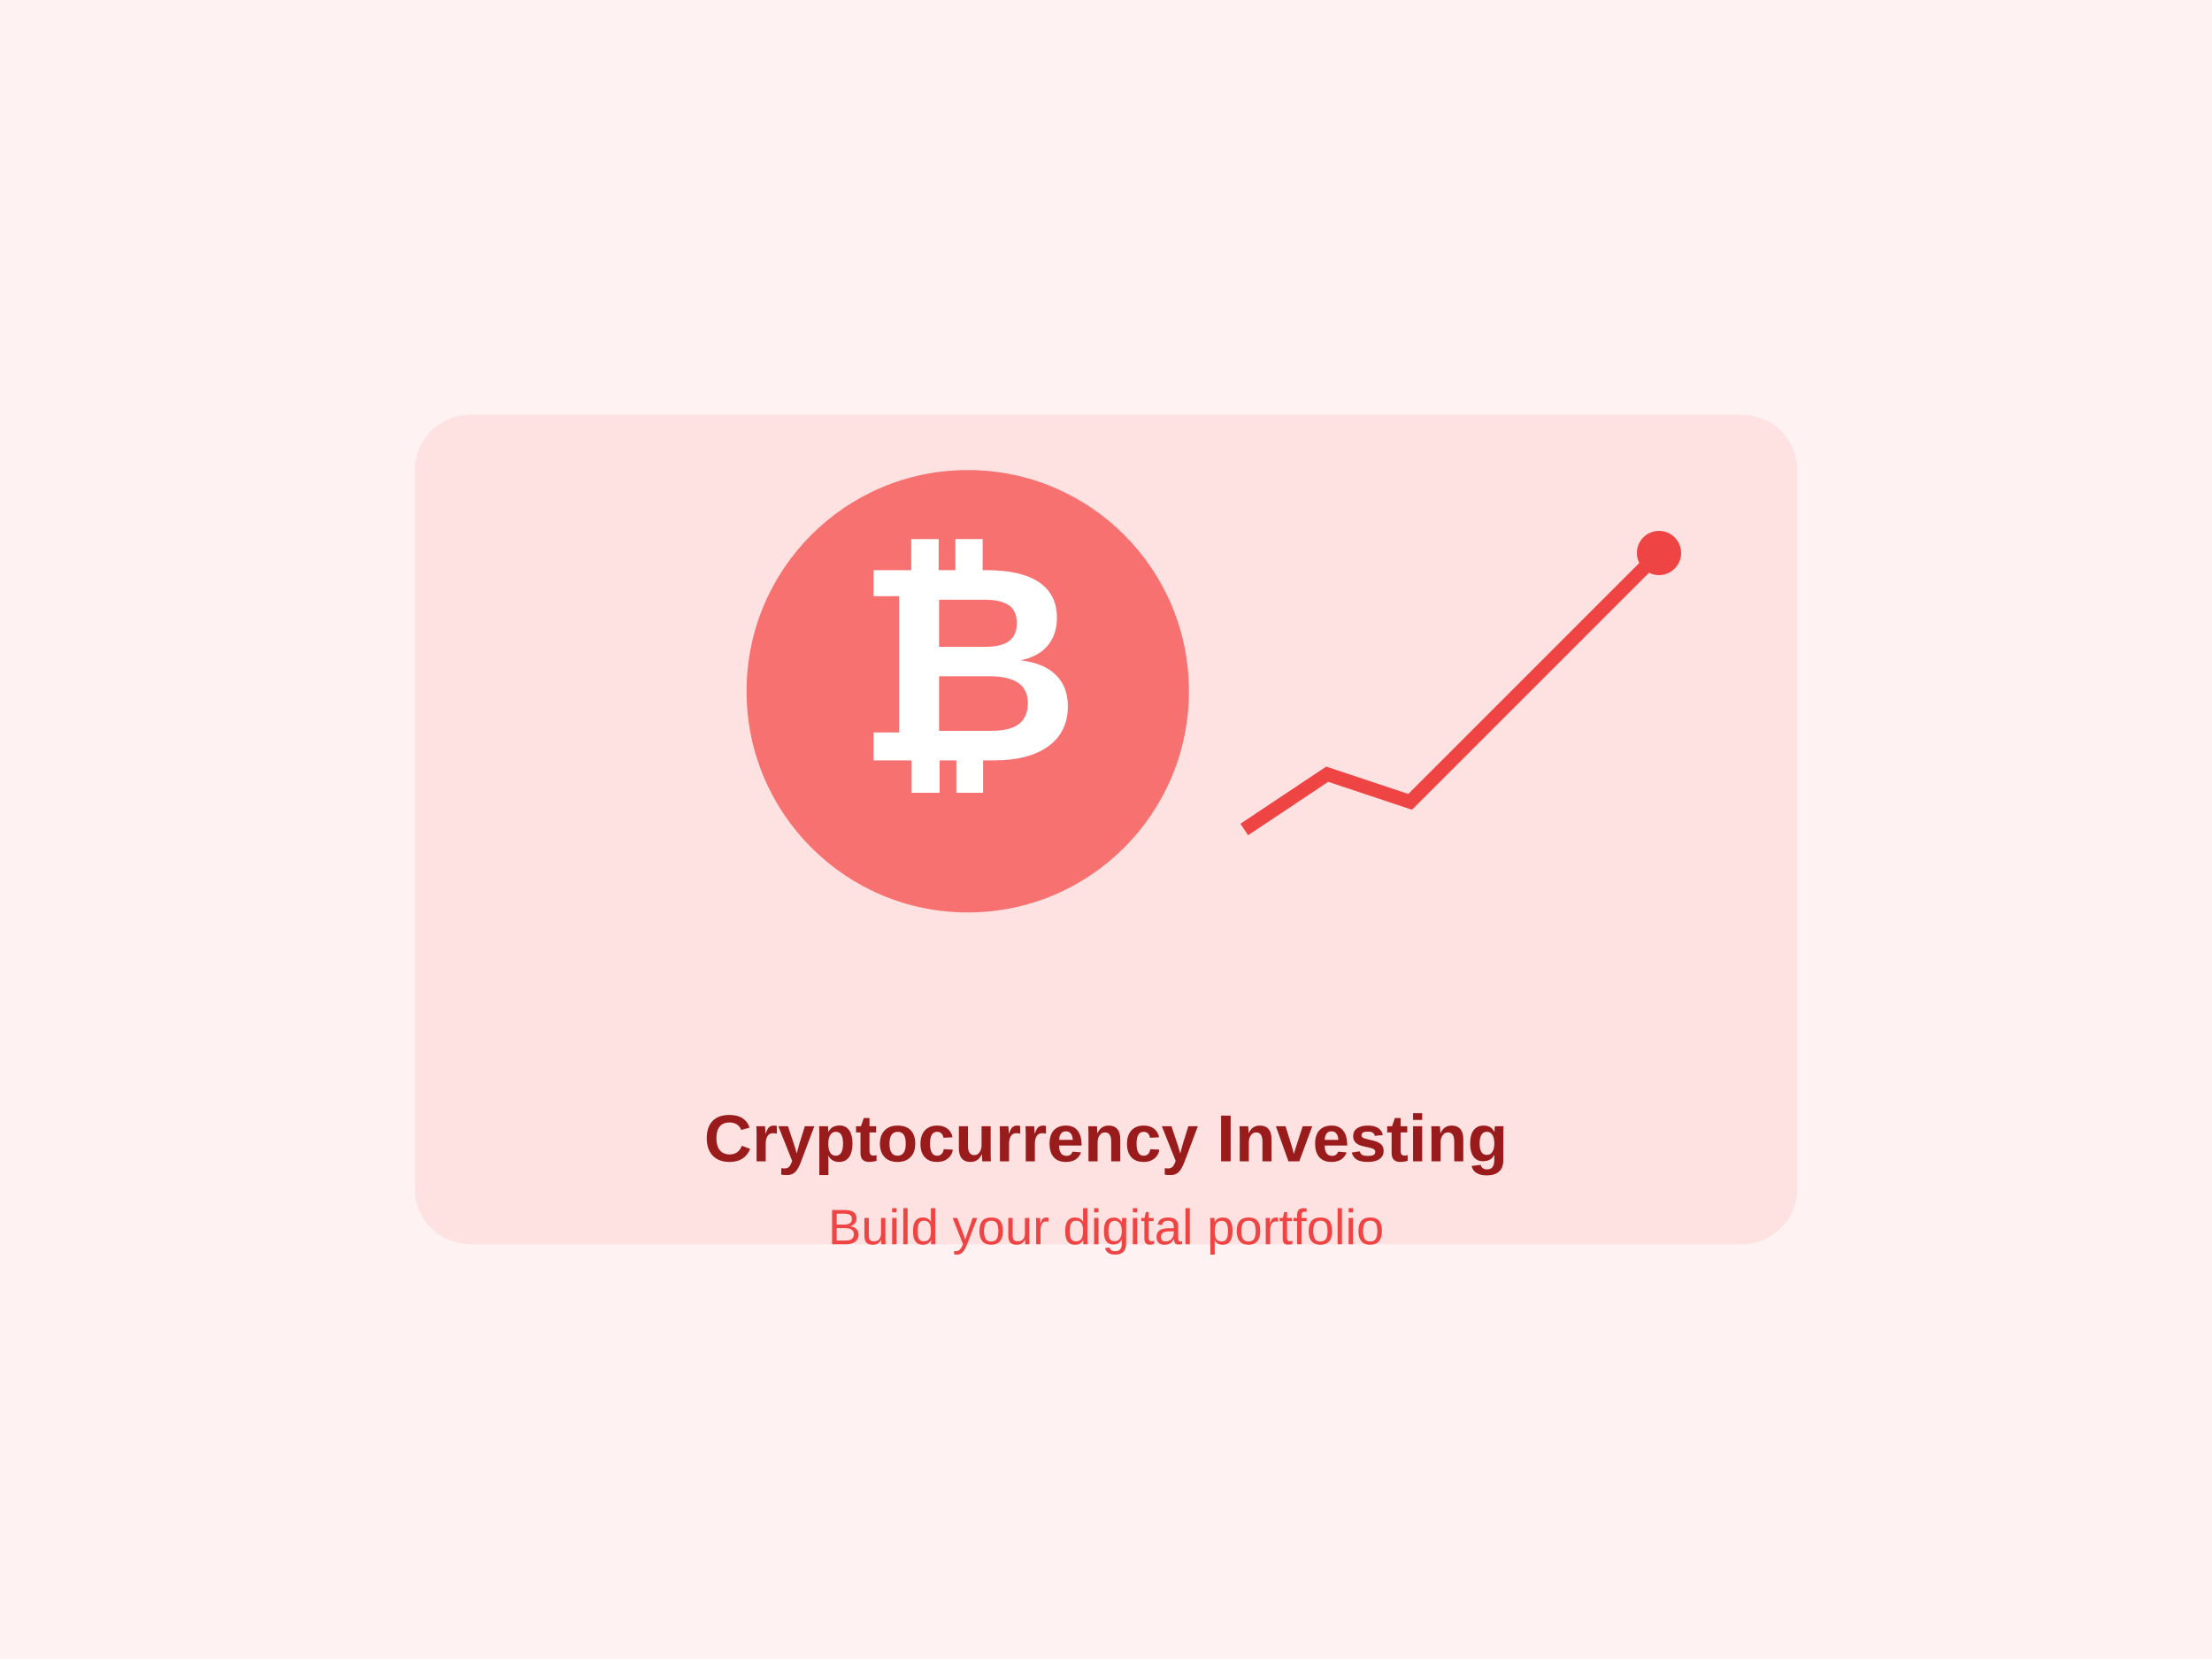
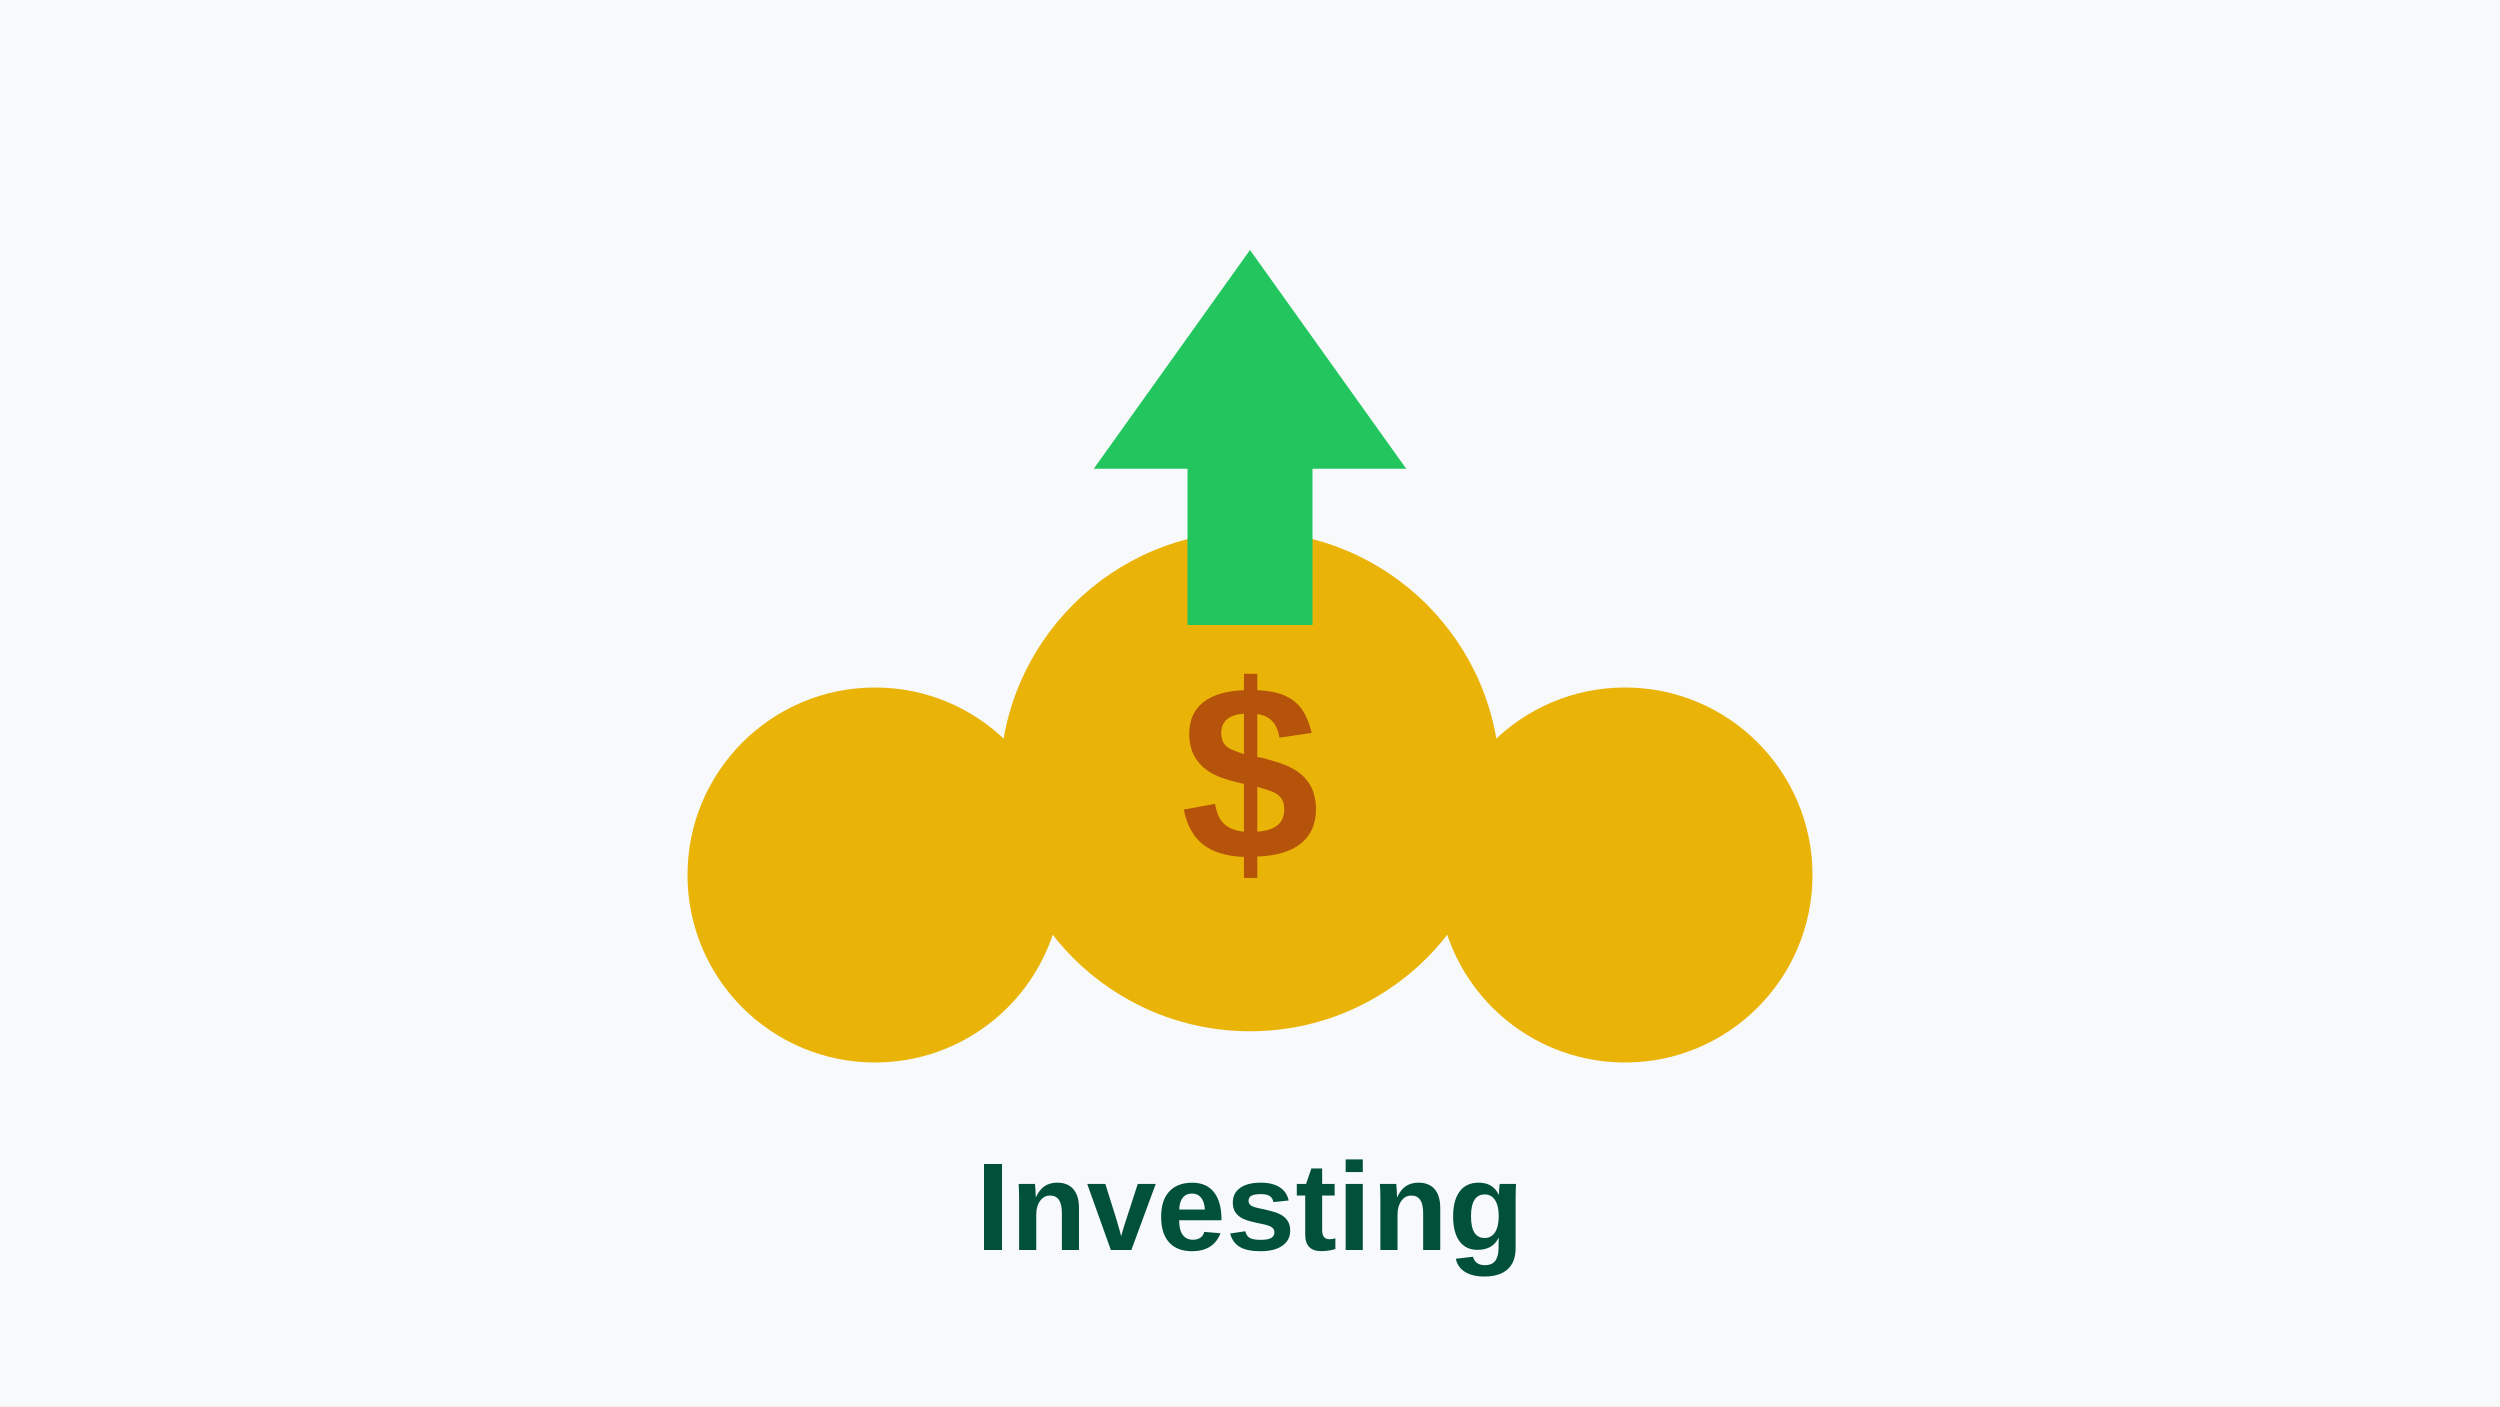
- <svg xmlns="http://www.w3.org/2000/svg" width="800" height="600" viewBox="0 0 800 600">
-   <rect width="800" height="600" fill="#fef2f2" />
-   <rect x="150" y="150" width="500" height="300" rx="20" fill="#fee2e2" />
-   <circle cx="350" cy="250" r="80" fill="#f87171" />
-   <text x="350" y="275" font-family="Arial" font-size="100" font-weight="bold" fill="white" text-anchor="middle">₿</text>
-   <polyline points="450,300 480,280 510,290 540,260 570,230 600,200" fill="none" stroke="#ef4444" stroke-width="5" />
-   <circle cx="600" cy="200" r="8" fill="#ef4444" />
-   <text x="400" y="420" font-family="Arial" font-size="24" font-weight="bold" fill="#991b1b" text-anchor="middle">Cryptocurrency Investing</text>
-   <text x="400" y="450" font-family="Arial" font-size="18" fill="#ef4444" text-anchor="middle">Build your digital portfolio</text>
+ <svg xmlns="http://www.w3.org/2000/svg" width="800" height="450" viewBox="0 0 800 450">
+   <rect width="800" height="450" fill="#f8f9fa" />
+   <circle cx="400" cy="250" r="80" fill="#eab308" />
+   <text x="400" y="275" font-family="Arial, sans-serif" font-size="80" fill="#b45309" text-anchor="middle" font-weight="bold">$</text>
+   <circle cx="280" cy="280" r="60" fill="#eab308" />
+   <circle cx="520" cy="280" r="60" fill="#eab308" />
+   <path d="M350 150 L400 80 L450 150 L420 150 L420 200 L380 200 L380 150 Z" fill="#22c55e" />
+   <text x="400" y="400" font-family="Arial, sans-serif" font-size="40" fill="#01513a" text-anchor="middle" font-weight="bold">Investing</text>
</svg>
